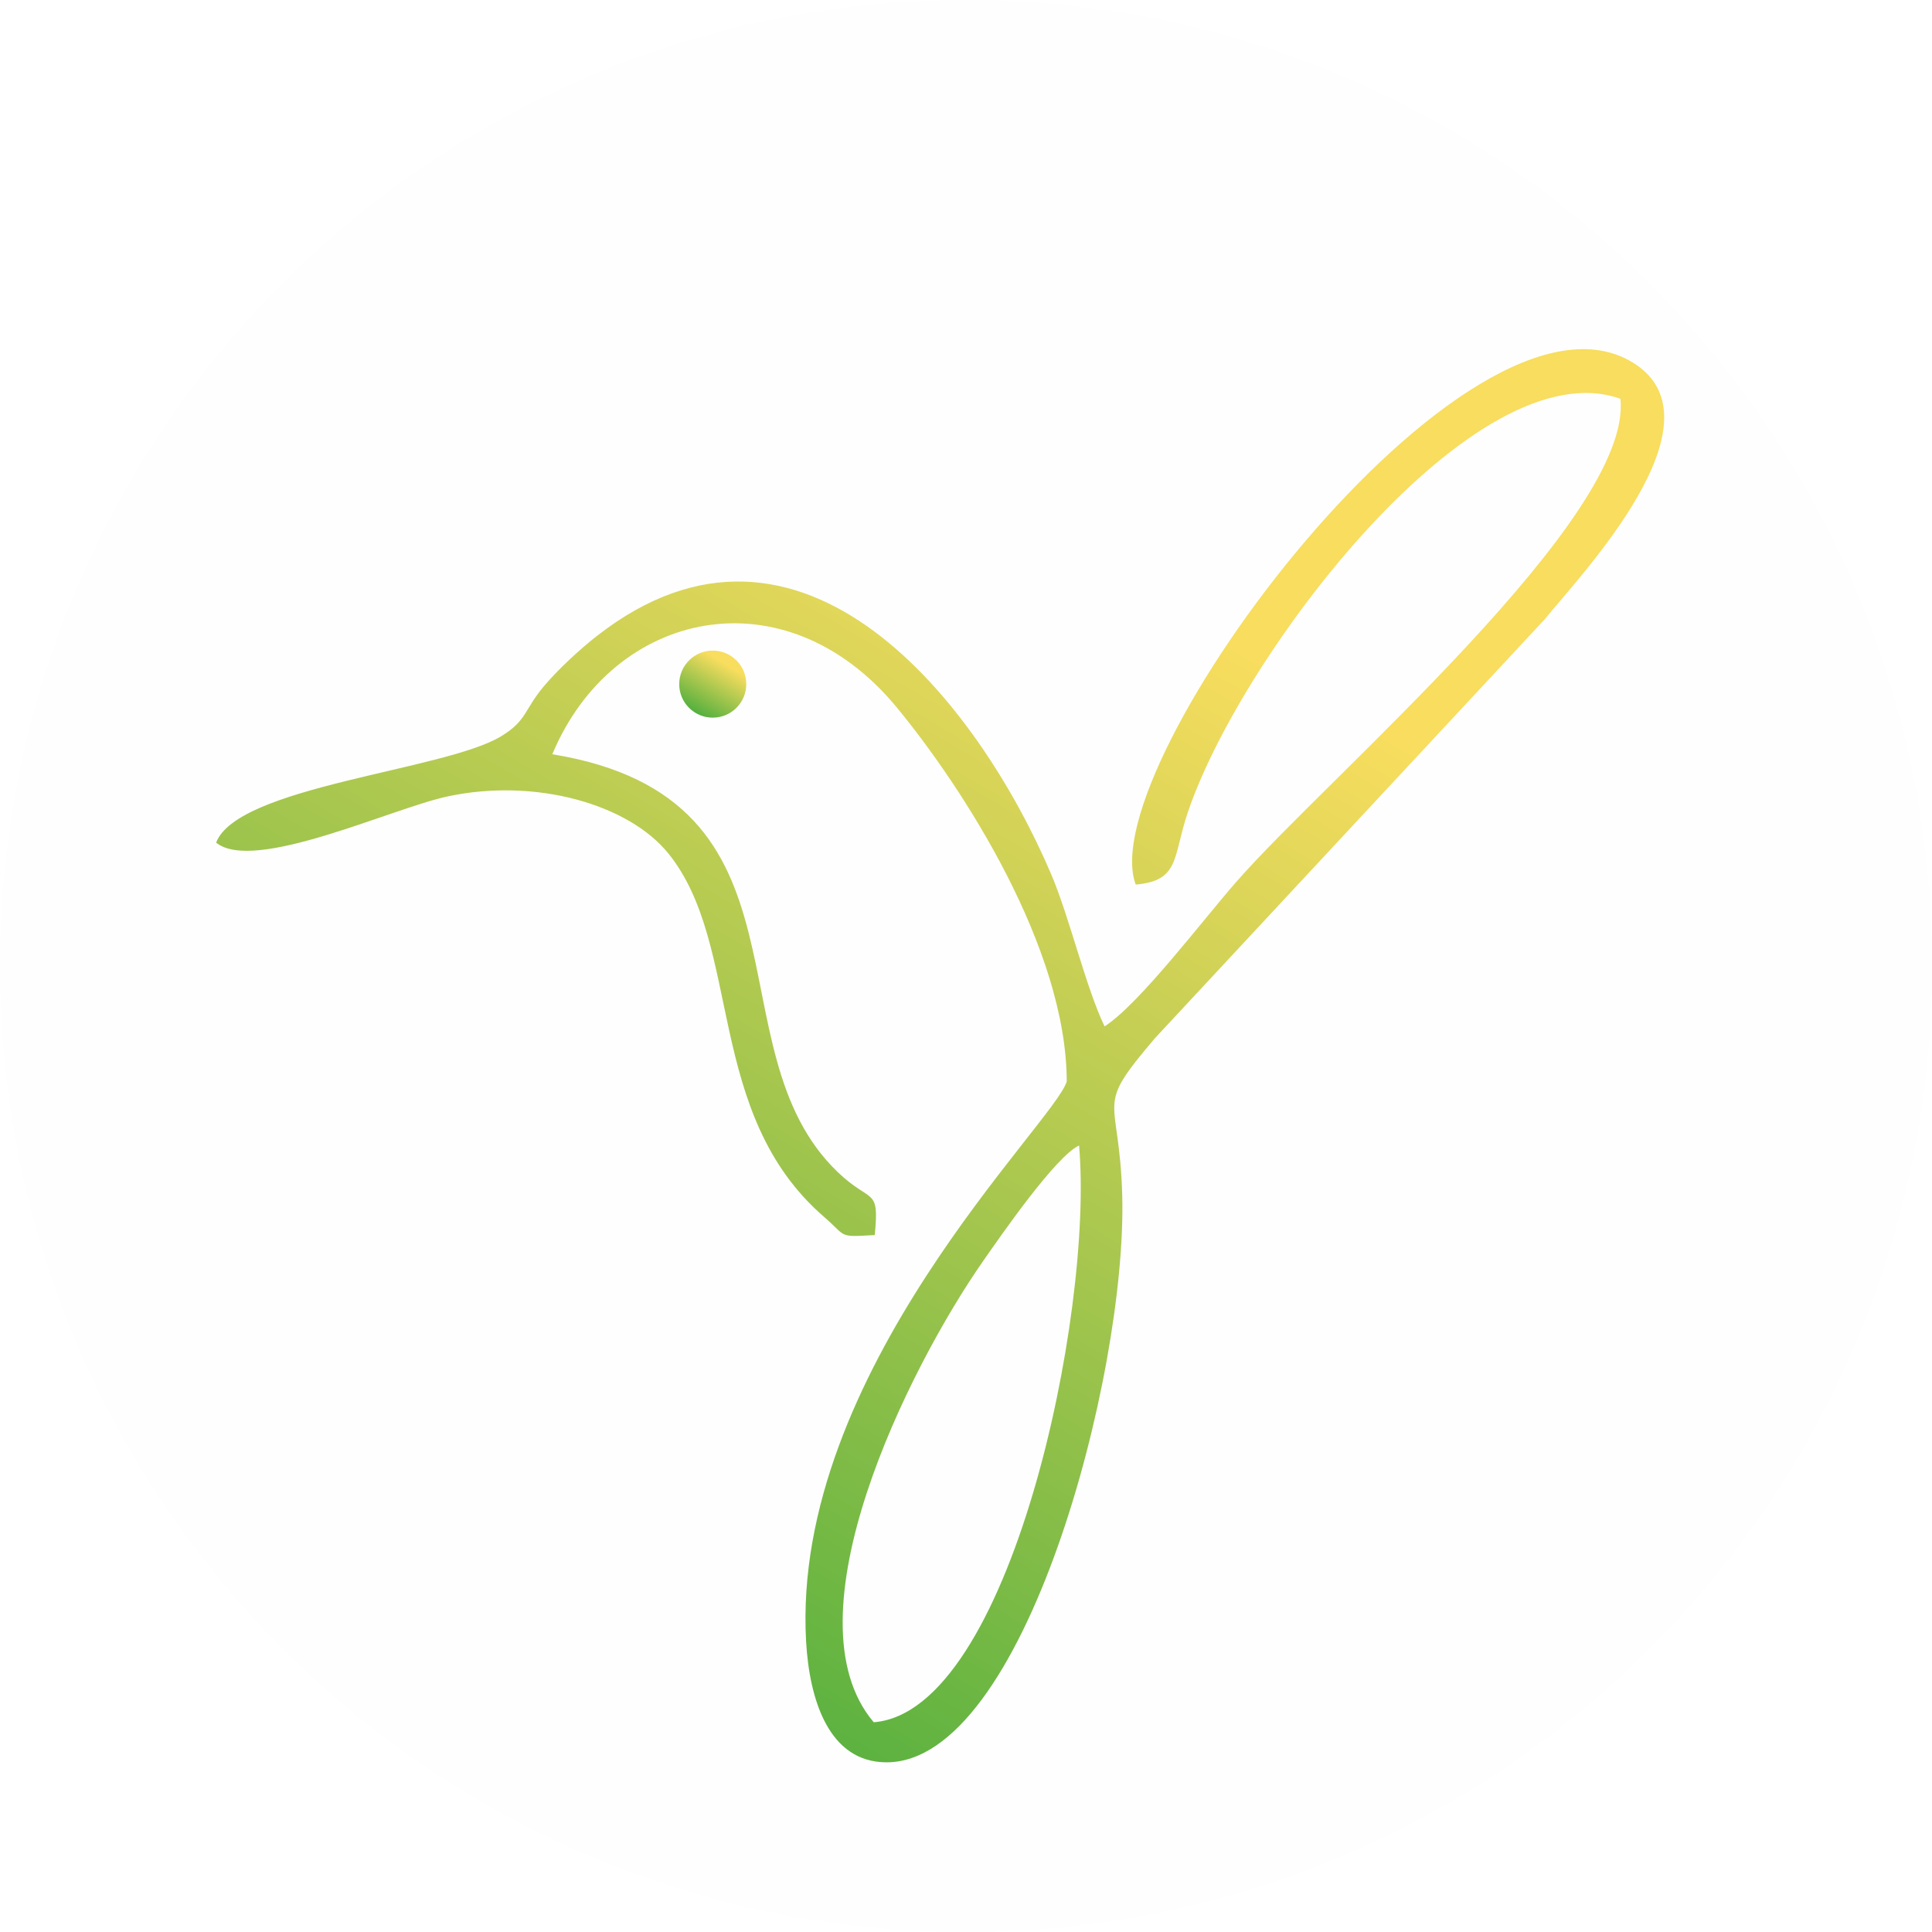
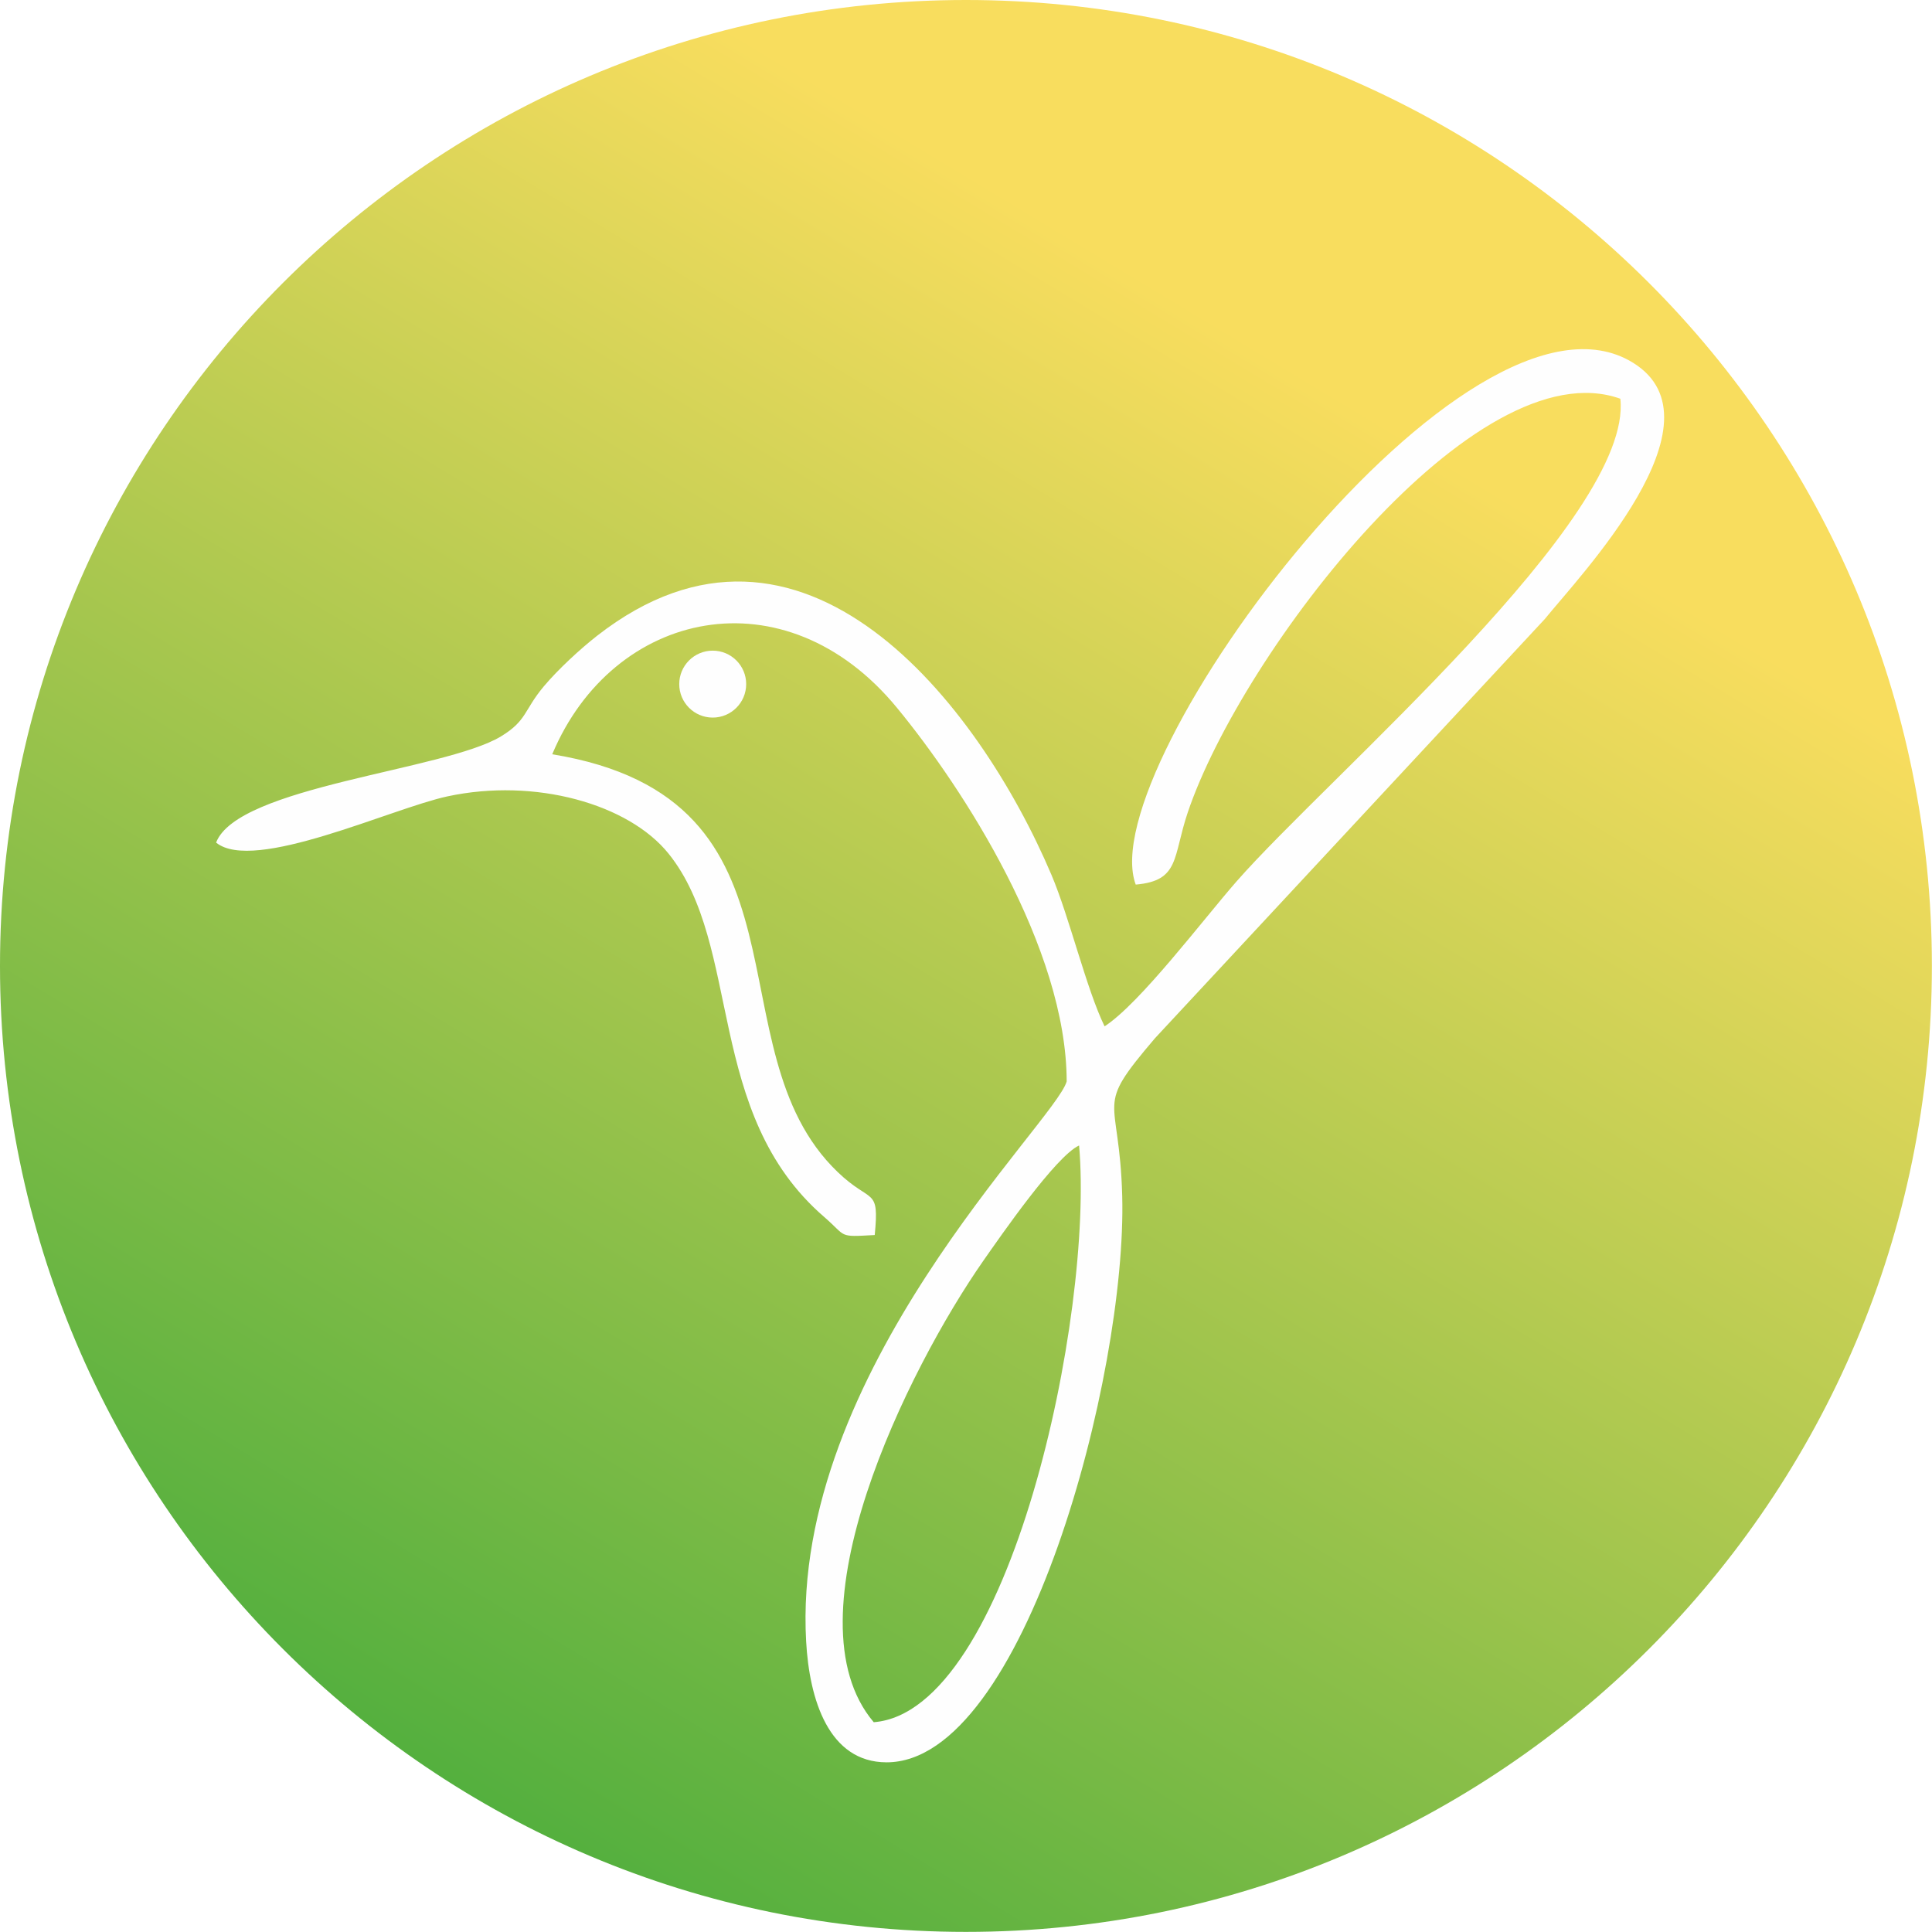
- <svg xmlns="http://www.w3.org/2000/svg" xmlns:xlink="http://www.w3.org/1999/xlink" xml:space="preserve" width="387px" height="387px" version="1.0" style="shape-rendering:geometricPrecision; text-rendering:geometricPrecision; image-rendering:optimizeQuality; fill-rule:evenodd; clip-rule:evenodd" viewBox="0 0 351.03 351.03">
+ <svg xmlns="http://www.w3.org/2000/svg" xml:space="preserve" width="387px" height="387px" version="1.0" style="shape-rendering:geometricPrecision; text-rendering:geometricPrecision; image-rendering:optimizeQuality; fill-rule:evenodd; clip-rule:evenodd" viewBox="0 0 174.33 174.33">
  <defs>
    <style type="text/css">
   
-     .fil0 {fill:#FEFEFE}
-     .fil2 {fill:url(#id0)}
-     .fil1 {fill:url(#id1)}
+     .fil1 {fill:#FEFEFE}
+     .fil0 {fill:url(#id0)}
   
  </style>
-     <linearGradient id="id0" gradientUnits="userSpaceOnUse" x1="127.25" y1="130.49" x2="132.81" y2="121.29">
+     <linearGradient id="id0" gradientUnits="userSpaceOnUse" x1="55" y1="175.81" x2="134.54" y2="44.02">
      <stop offset="0" style="stop-opacity:1; stop-color:#4EAE3D" />
      <stop offset="1" style="stop-opacity:1; stop-color:#F8DD5E" />
    </linearGradient>
-     <linearGradient id="id1" gradientUnits="userSpaceOnUse" xlink:href="#id0" x1="124.39" y1="323.63" x2="240.19" y2="127.02">
-   </linearGradient>
  </defs>
  <g id="Слой_x0020_1">
-     <circle class="fil0" cx="175.52" cy="175.52" r="175.52" />
-     <g id="_3169396919424">
+     <circle class="fil0" cx="87.16" cy="87.16" r="87.16" />
+     <g id="_3167476382016">
      <g>
-         <path class="fil1" d="M158.75 312.92c-16.18,-19.05 6.2,-64.2 19.92,-83.86 3.15,-4.51 13.16,-19 17.39,-20.93 2.69,30.6 -12.56,102.86 -37.31,104.79zm47.6 -152.2c8.06,-0.7 6.71,-4.98 9.47,-13.13 9.86,-29.16 52.38,-84.53 78.6,-75.13 2.3,21.53 -52.92,68.51 -69.73,87.69 -6.17,7.03 -17.56,22.15 -23.99,26.34 -3.33,-6.84 -6.38,-19.81 -9.65,-27.51 -13.33,-31.39 -45.4,-72.39 -82.51,-43.5 -3.12,2.42 -7.14,6.14 -9.71,9.19 -3.69,4.4 -3.05,6.24 -7.82,9.13 -10.27,6.21 -47.86,9.04 -51.74,19.3 6.85,5.58 31.82,-6.2 42.03,-8.39 15.91,-3.42 32.91,1.36 40.18,10.41 13.49,16.77 6.5,47.19 28.27,66 4.2,3.63 2.4,3.67 9.19,3.28 0.84,-8.87 -0.58,-5.55 -6.73,-11.44 -23.51,-22.54 -2.31,-67.82 -51.86,-75.92 11.01,-26.33 42.3,-33.17 62.64,-8.44 12.03,14.63 30.77,43.62 30.83,67.88 -2.1,7.46 -50.11,52.81 -47.36,101.73 0.6,10.63 4.13,21.98 14.61,21.99 25.04,0.04 43.71,-70.41 42.83,-102.94 -0.5,-18.82 -5.31,-15.39 5.93,-28.61l70.86 -76.16c6.2,-7.7 33.26,-35.93 16.02,-46.59 -30.01,-18.56 -98.43,73.17 -90.36,94.82z" />
+         <path class="fil1" d="M78.84 155.4c-8.03,-9.46 3.08,-31.88 9.89,-41.64 1.57,-2.24 6.54,-9.44 8.64,-10.4 1.34,15.2 -6.24,51.08 -18.53,52.04zm23.64 -75.58c4,-0.35 3.33,-2.48 4.7,-6.53 4.9,-14.48 26.01,-41.97 39.03,-37.31 1.15,10.7 -26.28,34.03 -34.63,43.55 -3.06,3.5 -8.71,11 -11.91,13.08 -1.65,-3.39 -3.17,-9.84 -4.79,-13.66 -6.62,-15.58 -22.55,-35.95 -40.98,-21.6 -1.54,1.2 -3.54,3.05 -4.82,4.57 -1.83,2.18 -1.51,3.09 -3.88,4.53 -5.1,3.08 -23.77,4.49 -25.7,9.58 3.4,2.77 15.81,-3.08 20.87,-4.17 7.91,-1.7 16.35,0.68 19.96,5.17 6.7,8.33 3.22,23.44 14.04,32.78 2.08,1.8 1.19,1.82 4.56,1.63 0.42,-4.4 -0.29,-2.75 -3.34,-5.68 -11.67,-11.19 -1.15,-33.68 -25.76,-37.7 5.48,-13.08 21.01,-16.48 31.11,-4.19 5.98,7.26 15.29,21.66 15.31,33.71 -1.04,3.7 -24.88,26.22 -23.51,50.52 0.29,5.28 2.05,10.91 7.25,10.92 12.43,0.02 21.71,-34.97 21.27,-51.12 -0.25,-9.35 -2.64,-7.65 2.95,-14.21l35.18 -37.83c3.08,-3.82 16.52,-17.84 7.96,-23.13 -14.9,-9.22 -48.88,36.33 -44.87,47.09z" />
      </g>
-       <circle class="fil2" cx="129.5" cy="124.3" r="6.09" />
+       <circle class="fil1" cx="64.31" cy="61.73" r="3.02" />
    </g>
  </g>
</svg>
